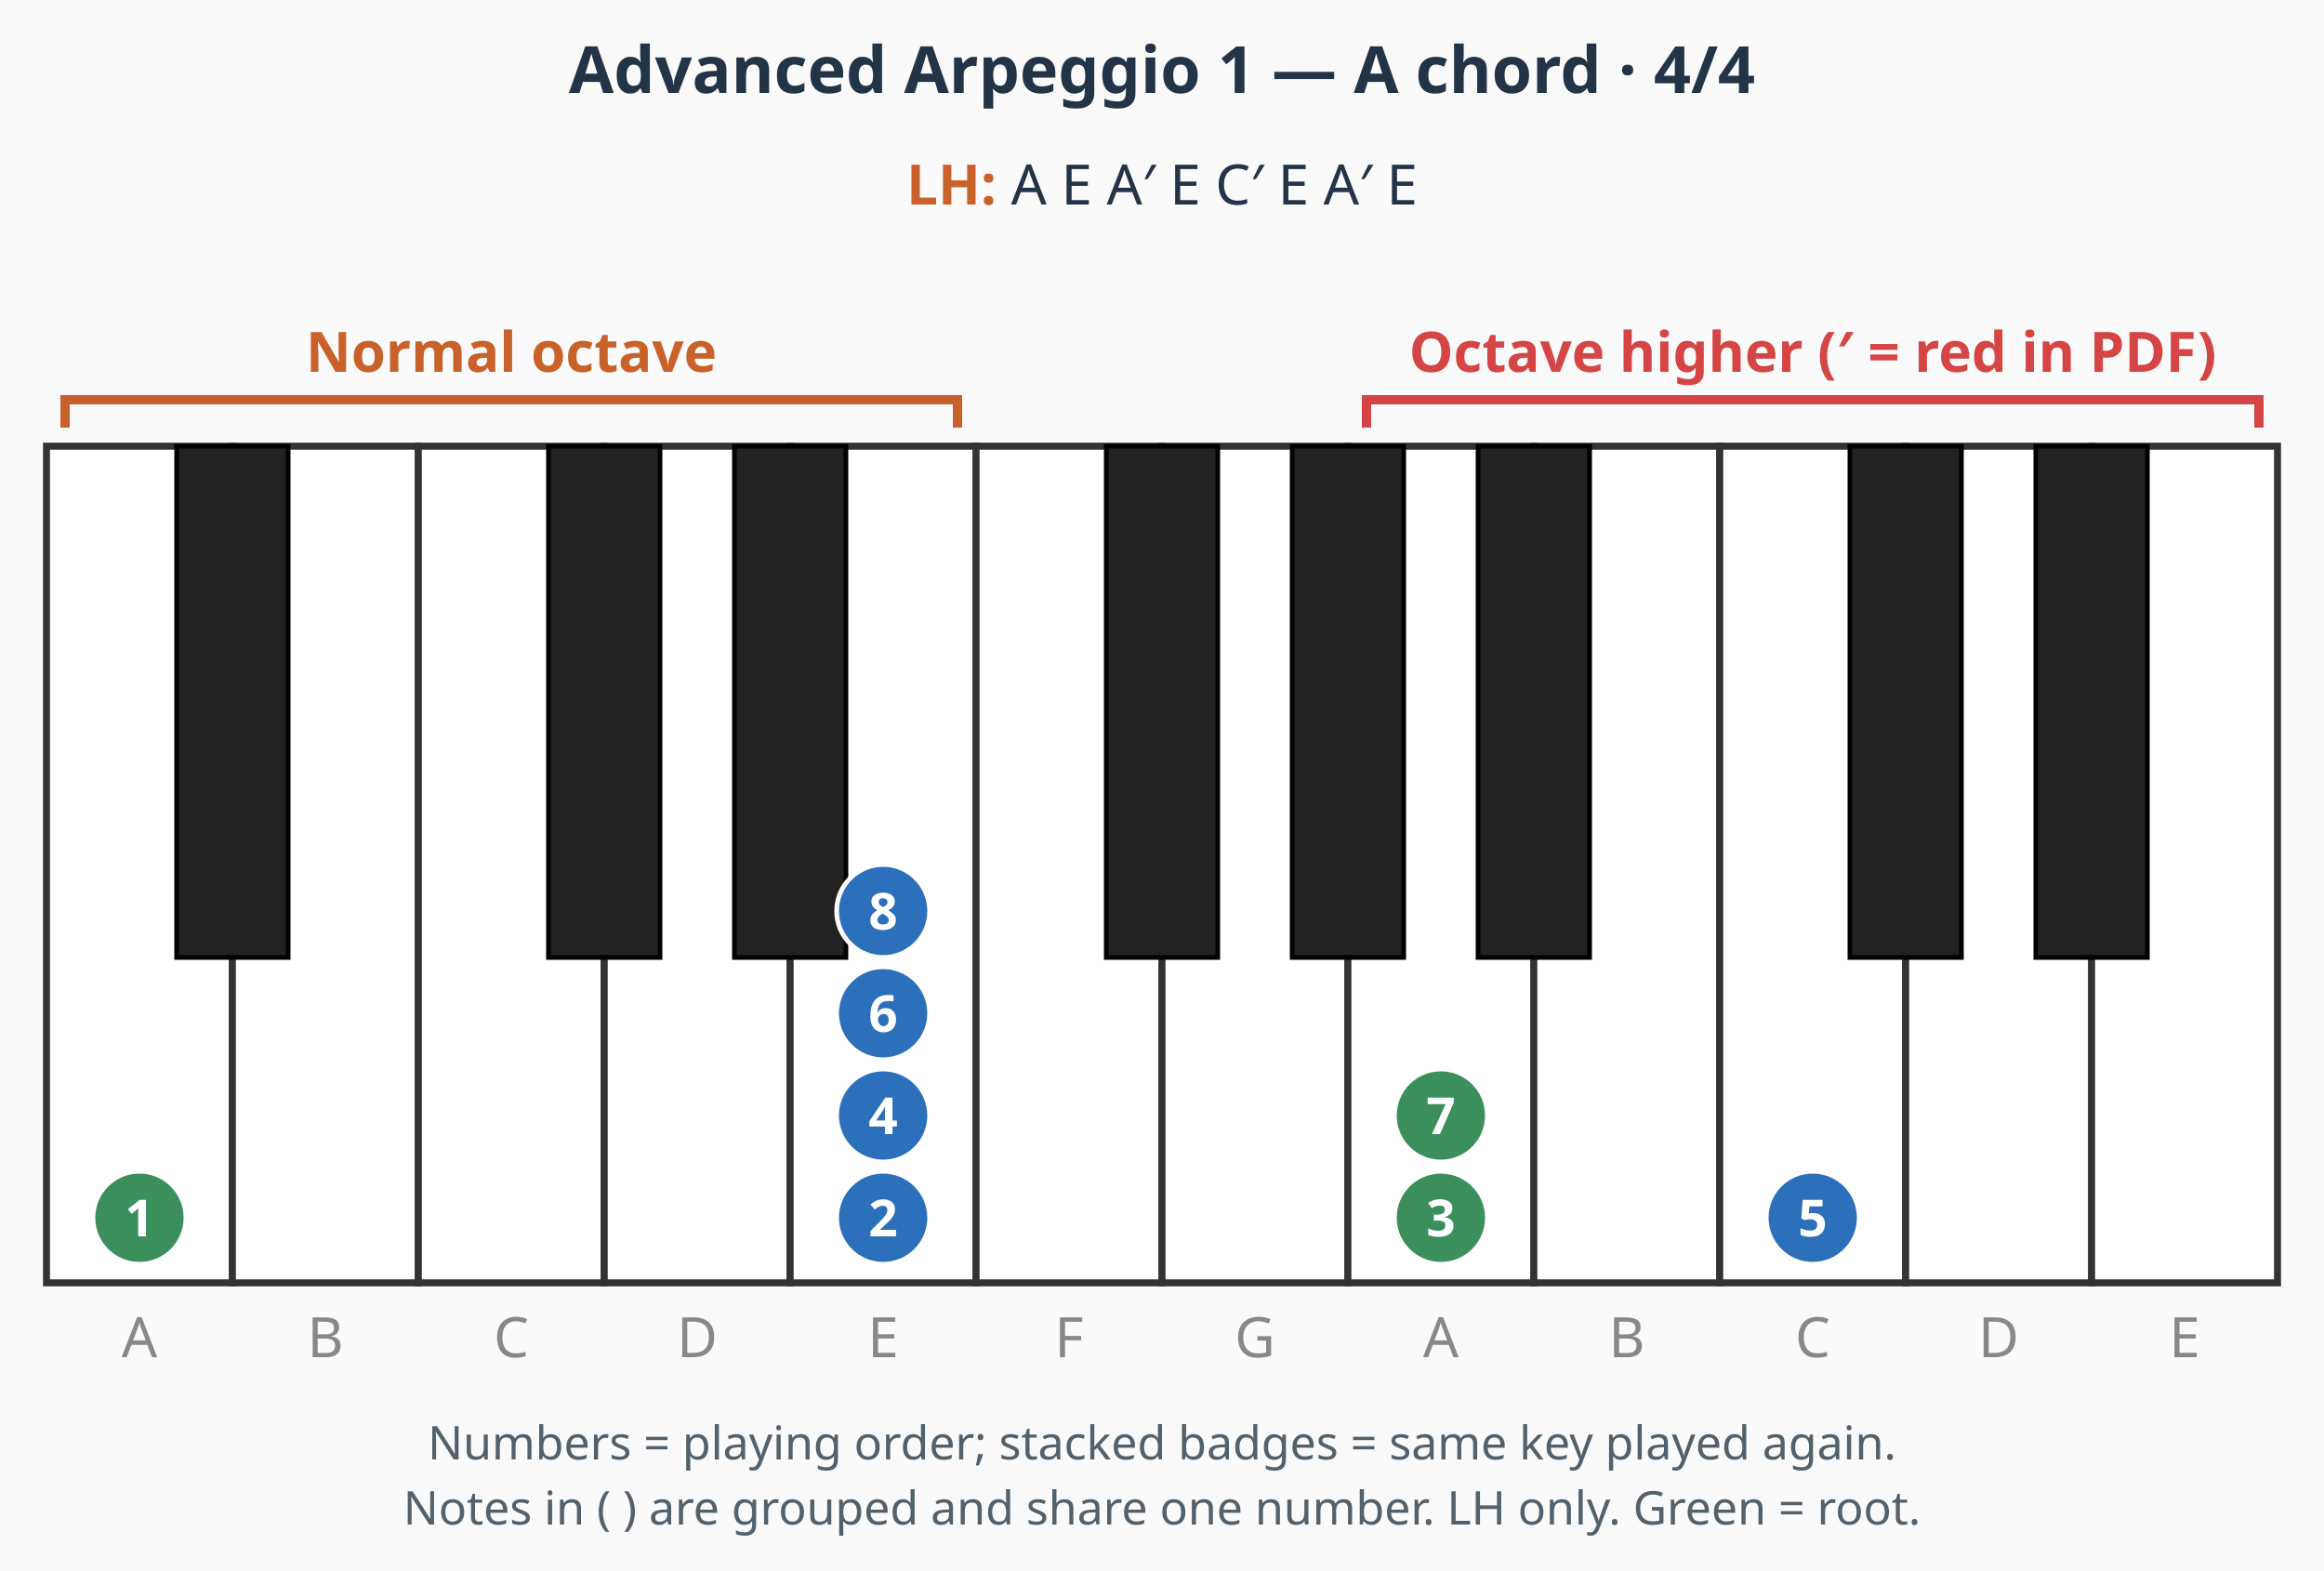
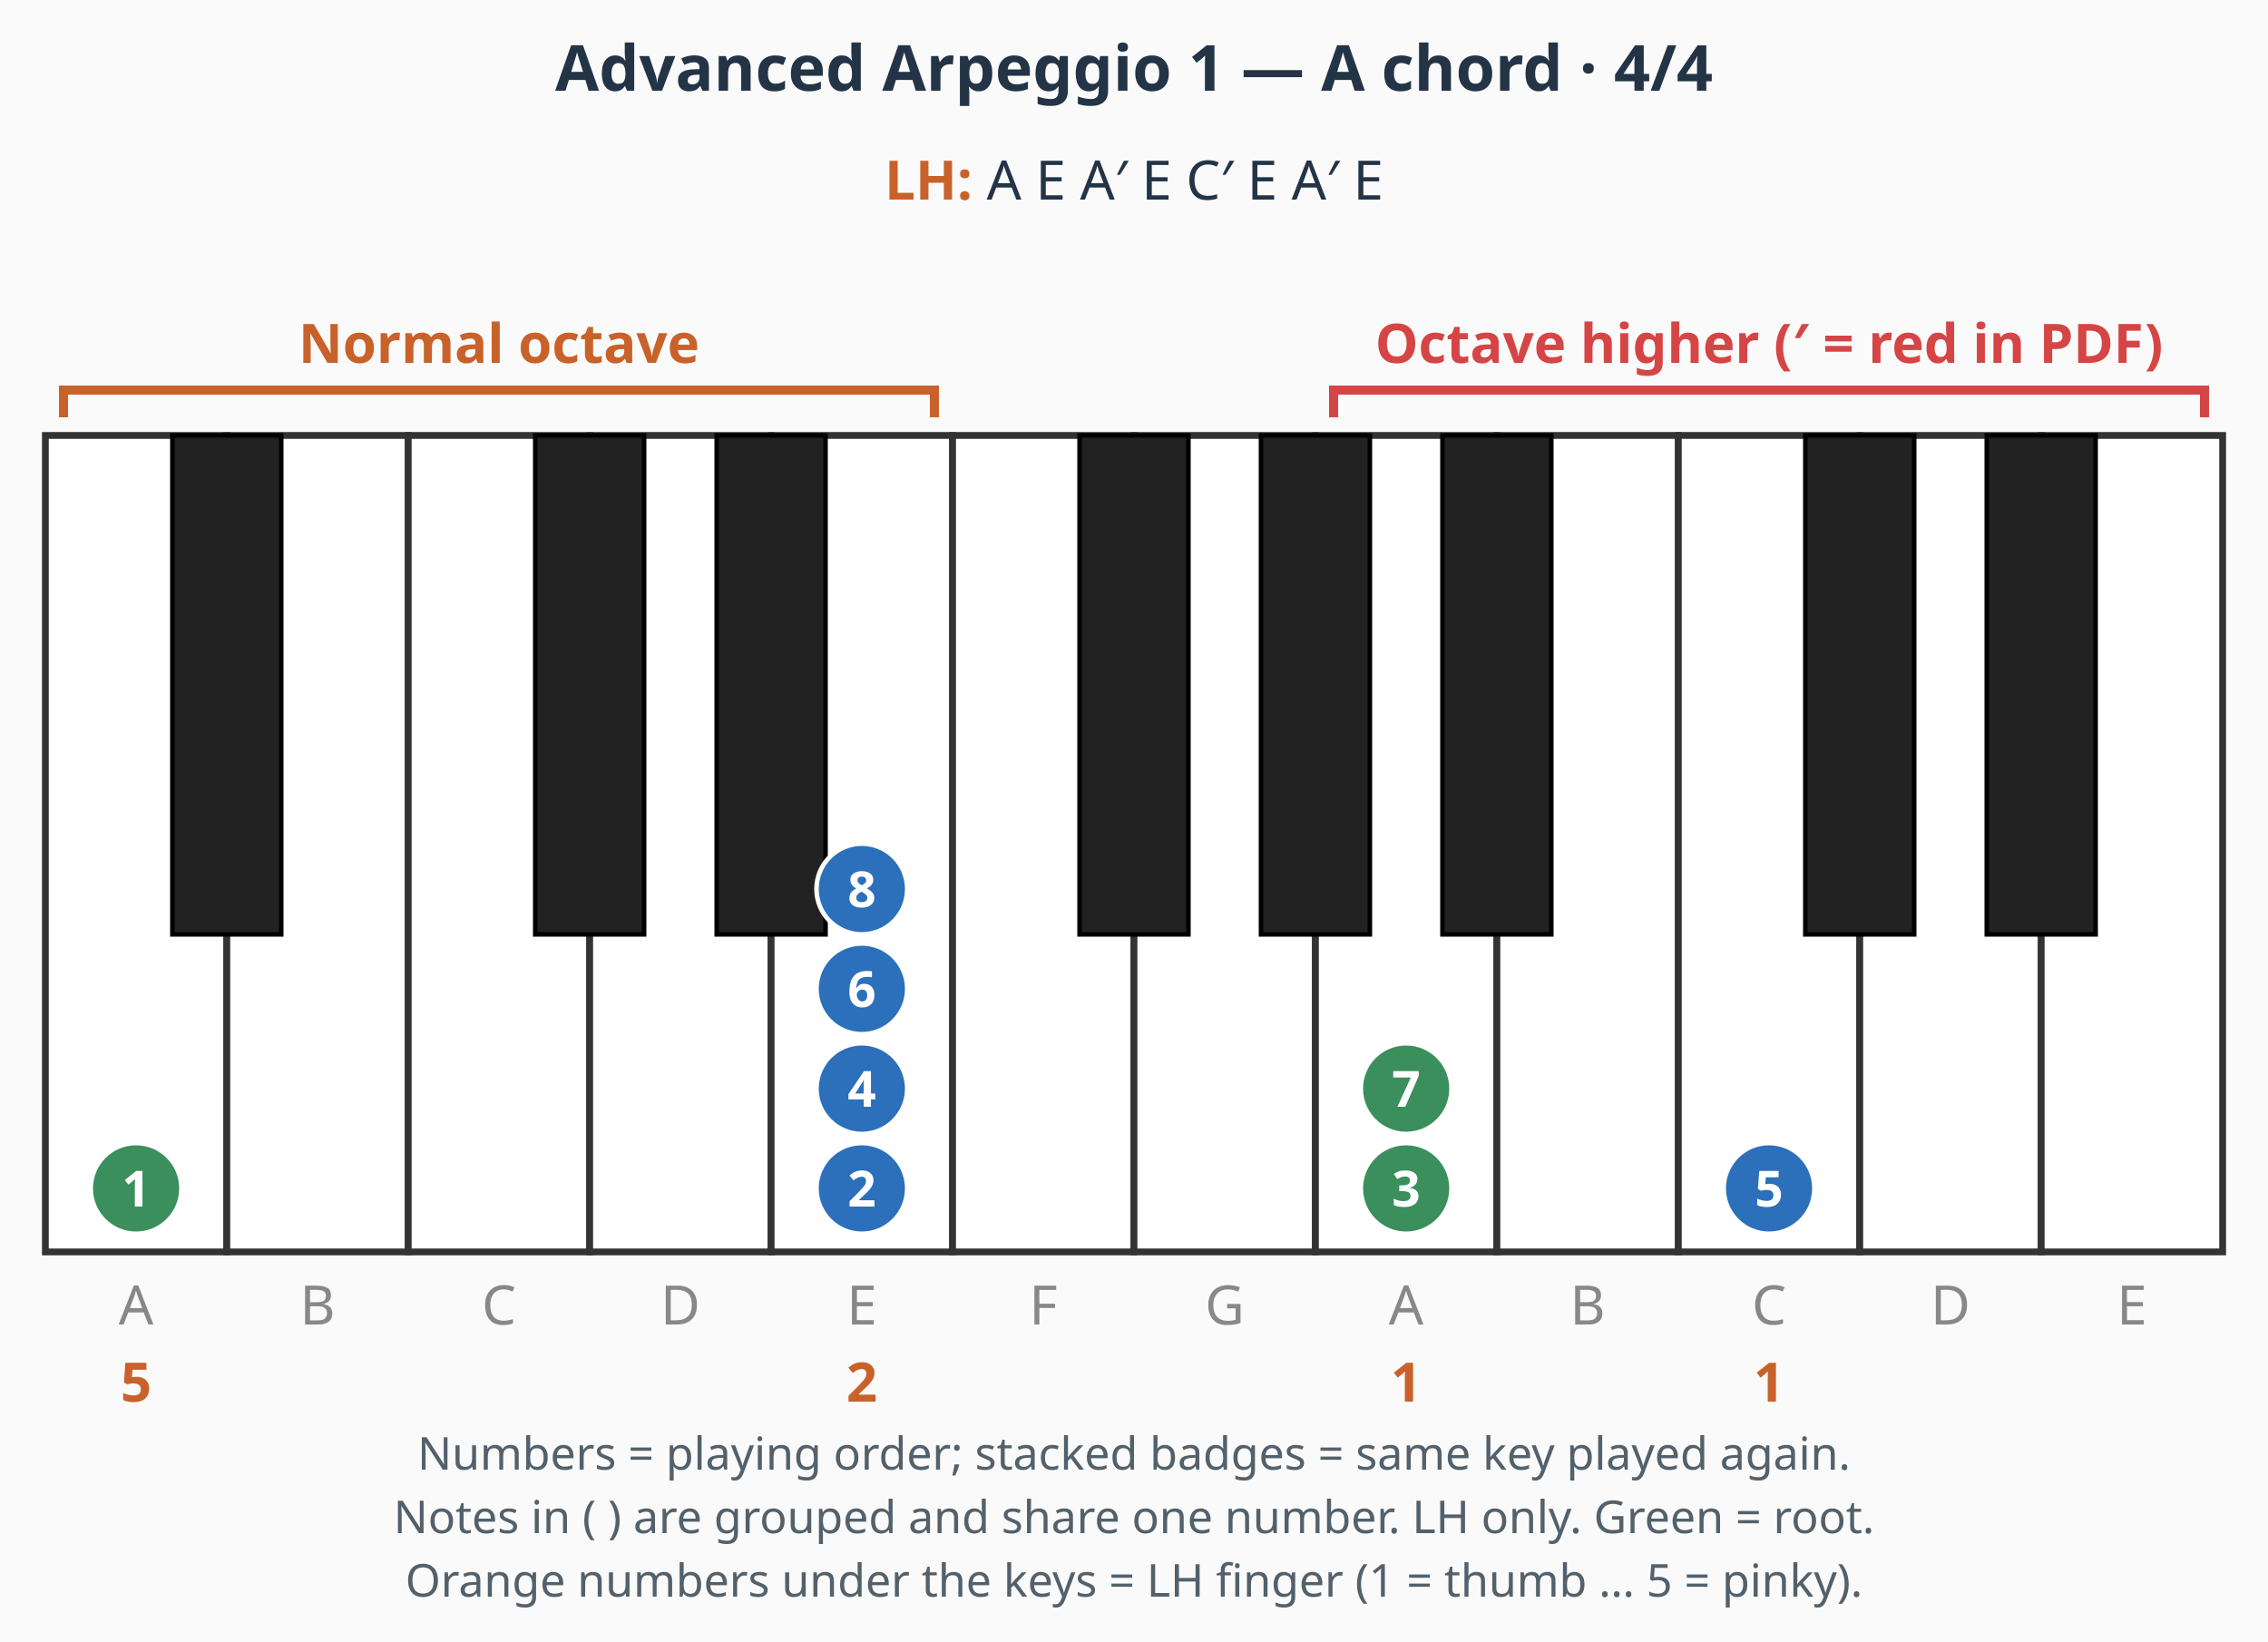
- <svg xmlns="http://www.w3.org/2000/svg" viewBox="0 0 500 338" font-family="sans-serif">
-   <rect width="500" height="338" fill="#fafafa" />
+ <svg xmlns="http://www.w3.org/2000/svg" viewBox="0 0 500 362" font-family="sans-serif">
+   <rect width="500" height="362" fill="#fafafa" />
  <text x="250" y="20" text-anchor="middle" font-size="14" font-weight="bold" fill="#243447">Advanced Arpeggio 1 — A chord · 4/4</text>
  <text x="250" y="44" text-anchor="middle" font-size="12" fill="#243447">
    <tspan fill="#c9622a" font-weight="bold">LH:</tspan> A E A′ E C′ E A′ E</text>
  <path d="M14 92 V86 H206 V92" fill="none" stroke="#c9622a" stroke-width="2" />
  <text x="110" y="80" text-anchor="middle" font-size="12" font-weight="bold" fill="#c9622a">Normal octave</text>
  <path d="M294 92 V86 H486 V92" fill="none" stroke="#d64545" stroke-width="2" />
  <text x="390" y="80" text-anchor="middle" font-size="12" font-weight="bold" fill="#d64545">Octave higher (′ = red in PDF)</text>
  <g transform="translate(0,96)">
    <g stroke="#333" stroke-width="1.5">
      <rect x="10" y="0" width="40" height="180" fill="#ffffff" />
      <rect x="50" y="0" width="40" height="180" fill="#ffffff" />
      <rect x="90" y="0" width="40" height="180" fill="#ffffff" />
      <rect x="130" y="0" width="40" height="180" fill="#ffffff" />
      <rect x="170" y="0" width="40" height="180" fill="#ffffff" />
      <rect x="210" y="0" width="40" height="180" fill="#ffffff" />
      <rect x="250" y="0" width="40" height="180" fill="#ffffff" />
      <rect x="290" y="0" width="40" height="180" fill="#ffffff" />
      <rect x="330" y="0" width="40" height="180" fill="#ffffff" />
      <rect x="370" y="0" width="40" height="180" fill="#ffffff" />
      <rect x="410" y="0" width="40" height="180" fill="#ffffff" />
      <rect x="450" y="0" width="40" height="180" fill="#ffffff" />
    </g>
    <g stroke="#000" stroke-width="1" fill="#222222">
      <rect x="38" y="0" width="24" height="110" />
      <rect x="118" y="0" width="24" height="110" />
      <rect x="158" y="0" width="24" height="110" />
      <rect x="238" y="0" width="24" height="110" />
      <rect x="278" y="0" width="24" height="110" />
      <rect x="318" y="0" width="24" height="110" />
      <rect x="398" y="0" width="24" height="110" />
      <rect x="438" y="0" width="24" height="110" />
    </g>
    <g>
      <circle cx="30" cy="166" r="10" fill="#3a8f5c" stroke="#ffffff" stroke-width="1" />
      <circle cx="190" cy="166" r="10" fill="#2c6fbb" stroke="#ffffff" stroke-width="1" />
      <circle cx="190" cy="144" r="10" fill="#2c6fbb" stroke="#ffffff" stroke-width="1" />
      <circle cx="190" cy="122" r="10" fill="#2c6fbb" stroke="#ffffff" stroke-width="1" />
      <circle cx="190" cy="100" r="10" fill="#2c6fbb" stroke="#ffffff" stroke-width="1" />
      <circle cx="310" cy="166" r="10" fill="#3a8f5c" stroke="#ffffff" stroke-width="1" />
      <circle cx="310" cy="144" r="10" fill="#3a8f5c" stroke="#ffffff" stroke-width="1" />
      <circle cx="390" cy="166" r="10" fill="#2c6fbb" stroke="#ffffff" stroke-width="1" />
    </g>
    <g fill="#ffffff" font-size="11" font-weight="bold" text-anchor="middle">
      <text x="30" y="170">1</text>
      <text x="190" y="170">2</text>
      <text x="190" y="148">4</text>
      <text x="190" y="126">6</text>
      <text x="190" y="104">8</text>
      <text x="310" y="170">3</text>
      <text x="310" y="148">7</text>
      <text x="390" y="170">5</text>
    </g>
    <g fill="#888" font-size="12" text-anchor="middle">
      <text x="30" y="196">A</text>
      <text x="70" y="196">B</text>
      <text x="110" y="196">C</text>
      <text x="150" y="196">D</text>
      <text x="190" y="196">E</text>
      <text x="230" y="196">F</text>
      <text x="270" y="196">G</text>
      <text x="310" y="196">A</text>
      <text x="350" y="196">B</text>
      <text x="390" y="196">C</text>
      <text x="430" y="196">D</text>
      <text x="470" y="196">E</text>
    </g>
+     <g font-size="12" font-weight="bold" text-anchor="middle">
+       <text x="30" y="213" fill="#c9622a">5</text>
+       <text x="190" y="213" fill="#c9622a">2</text>
+       <text x="310" y="213" fill="#c9622a">1</text>
+       <text x="390" y="213" fill="#c9622a">1</text>
+     </g>
  </g>
-   <text x="250" y="314" text-anchor="middle" font-size="10" fill="#52616b">Numbers = playing order; stacked badges = same key played again.</text>
-   <text x="250" y="328" text-anchor="middle" font-size="10" fill="#52616b">Notes in ( ) are grouped and share one number. LH only. Green = root.</text>
+   <text x="250" y="324" text-anchor="middle" font-size="10" fill="#52616b">Numbers = playing order; stacked badges = same key played again.</text>
+   <text x="250" y="338" text-anchor="middle" font-size="10" fill="#52616b">Notes in ( ) are grouped and share one number. LH only. Green = root.</text>
+   <text x="250" y="352" text-anchor="middle" font-size="10" fill="#52616b">Orange numbers under the keys = LH finger (1 = thumb … 5 = pinky).</text>
</svg>
